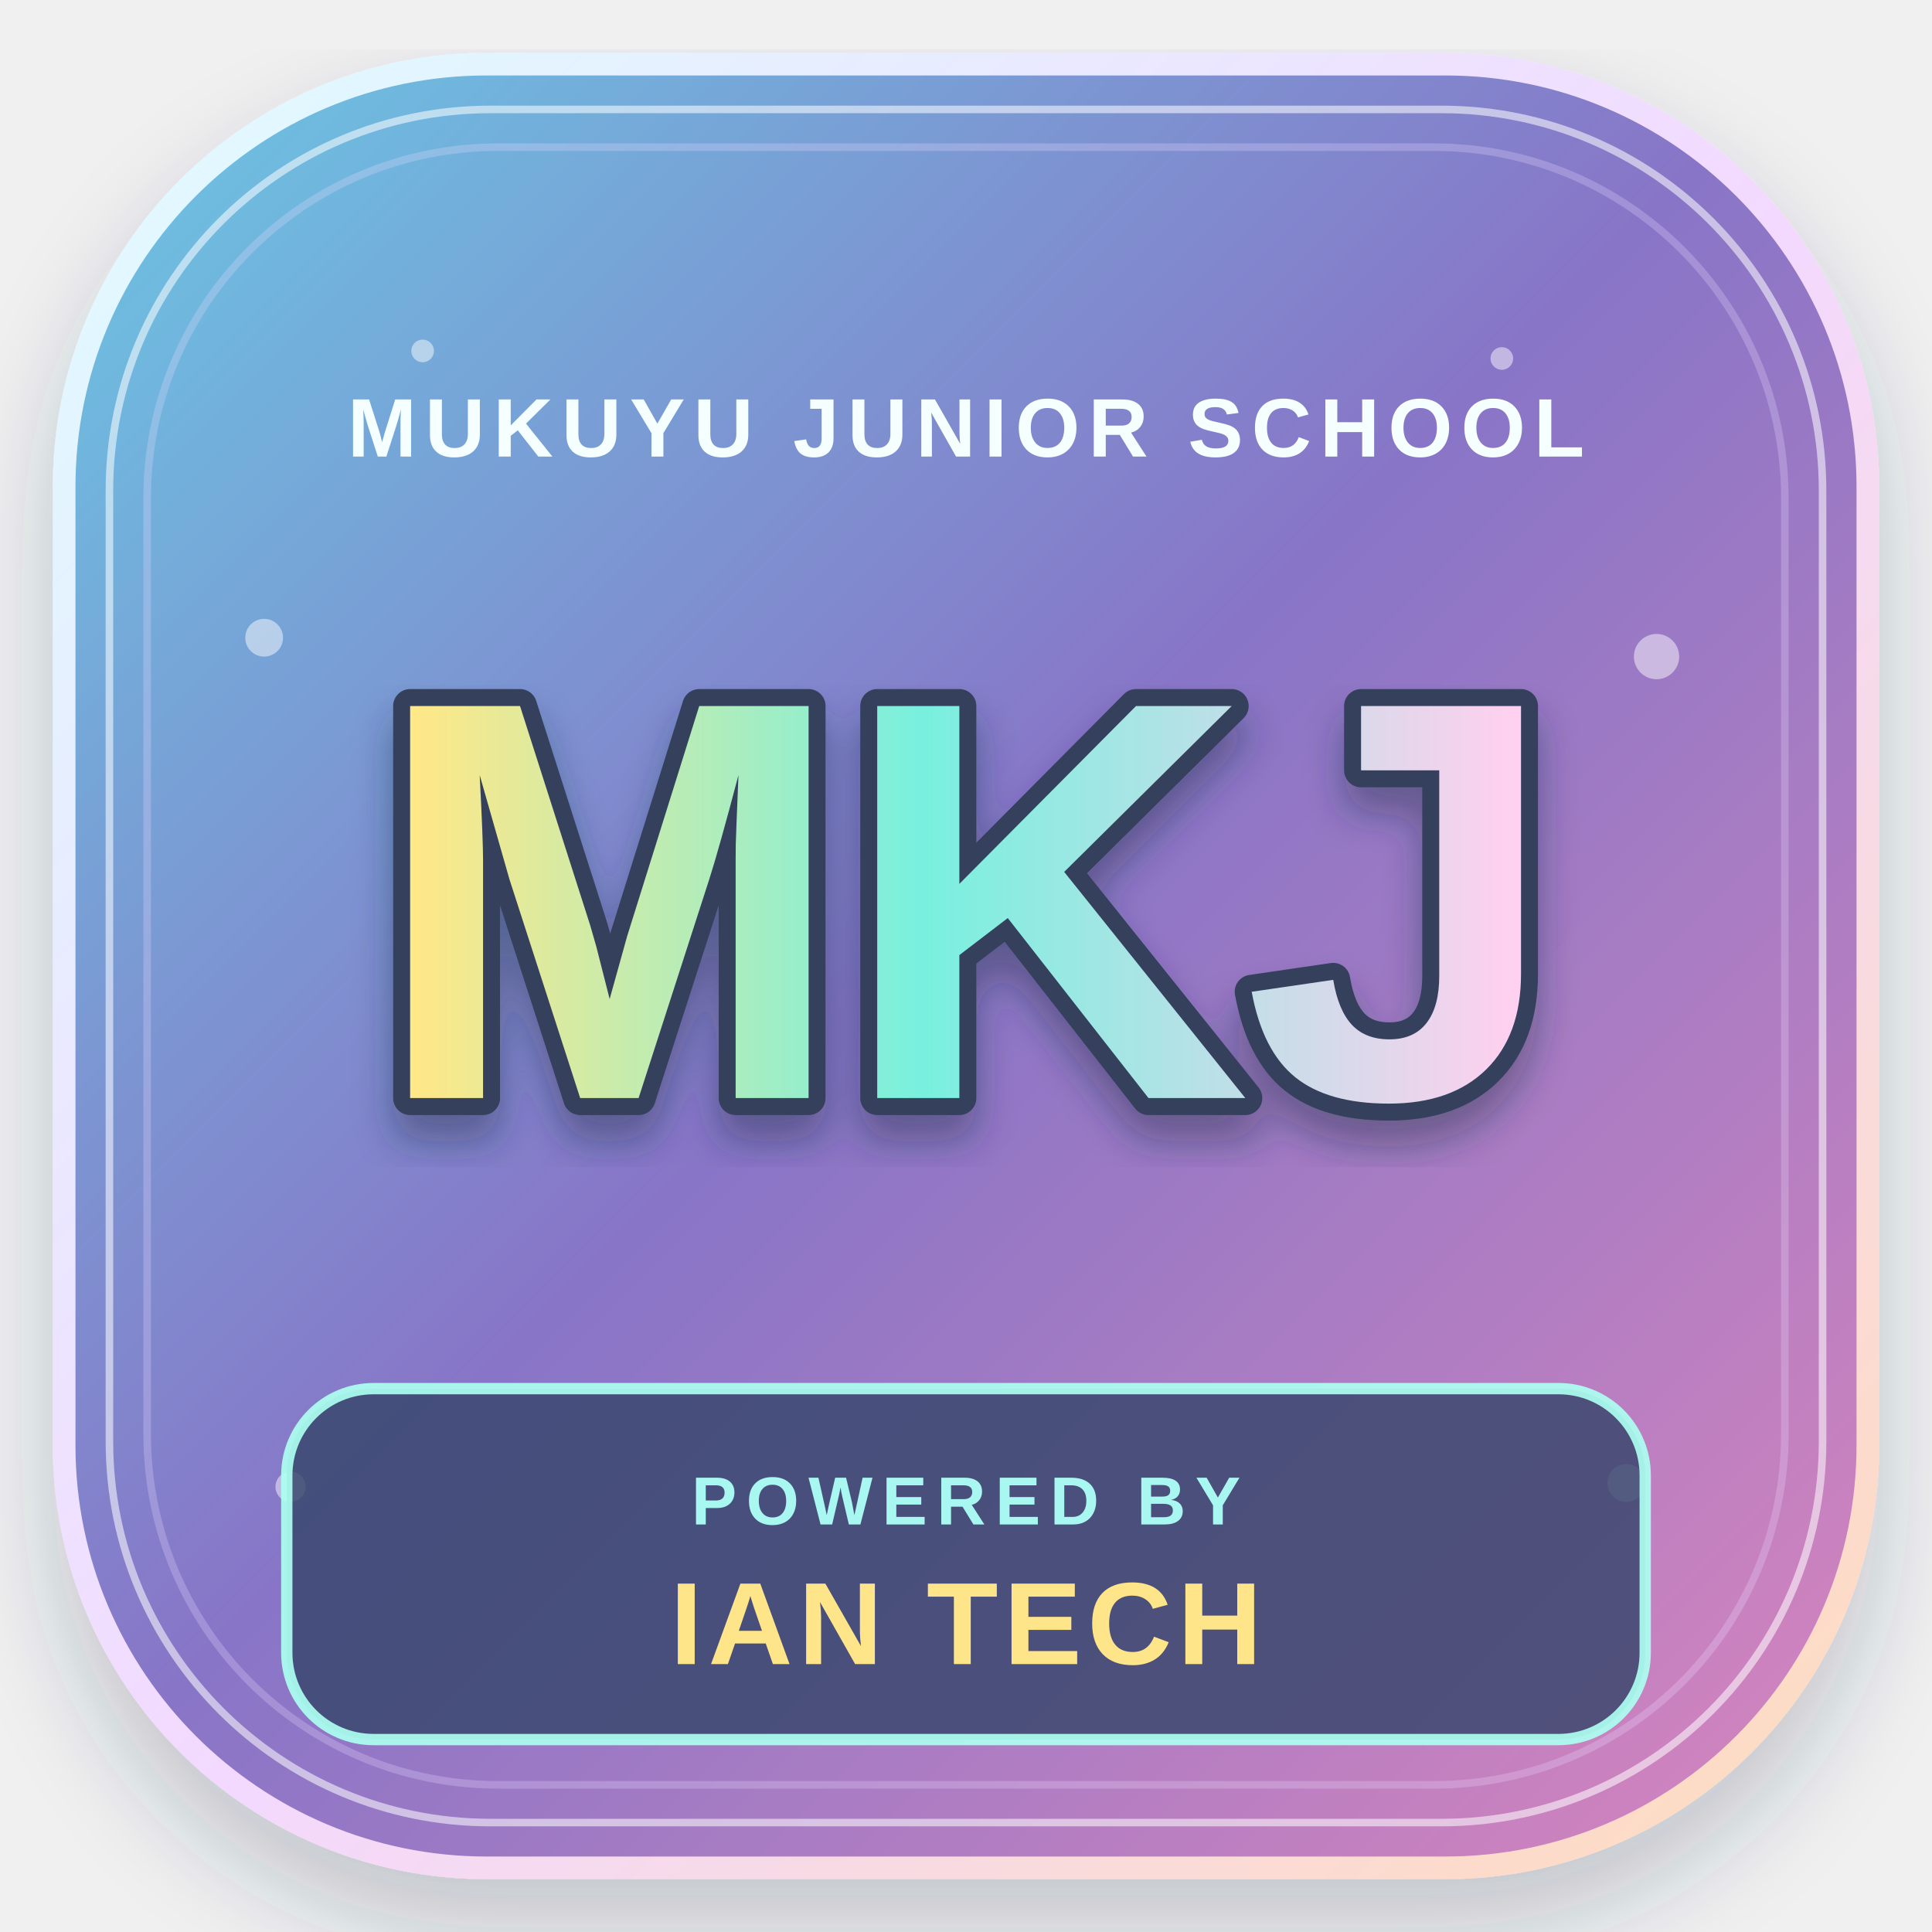
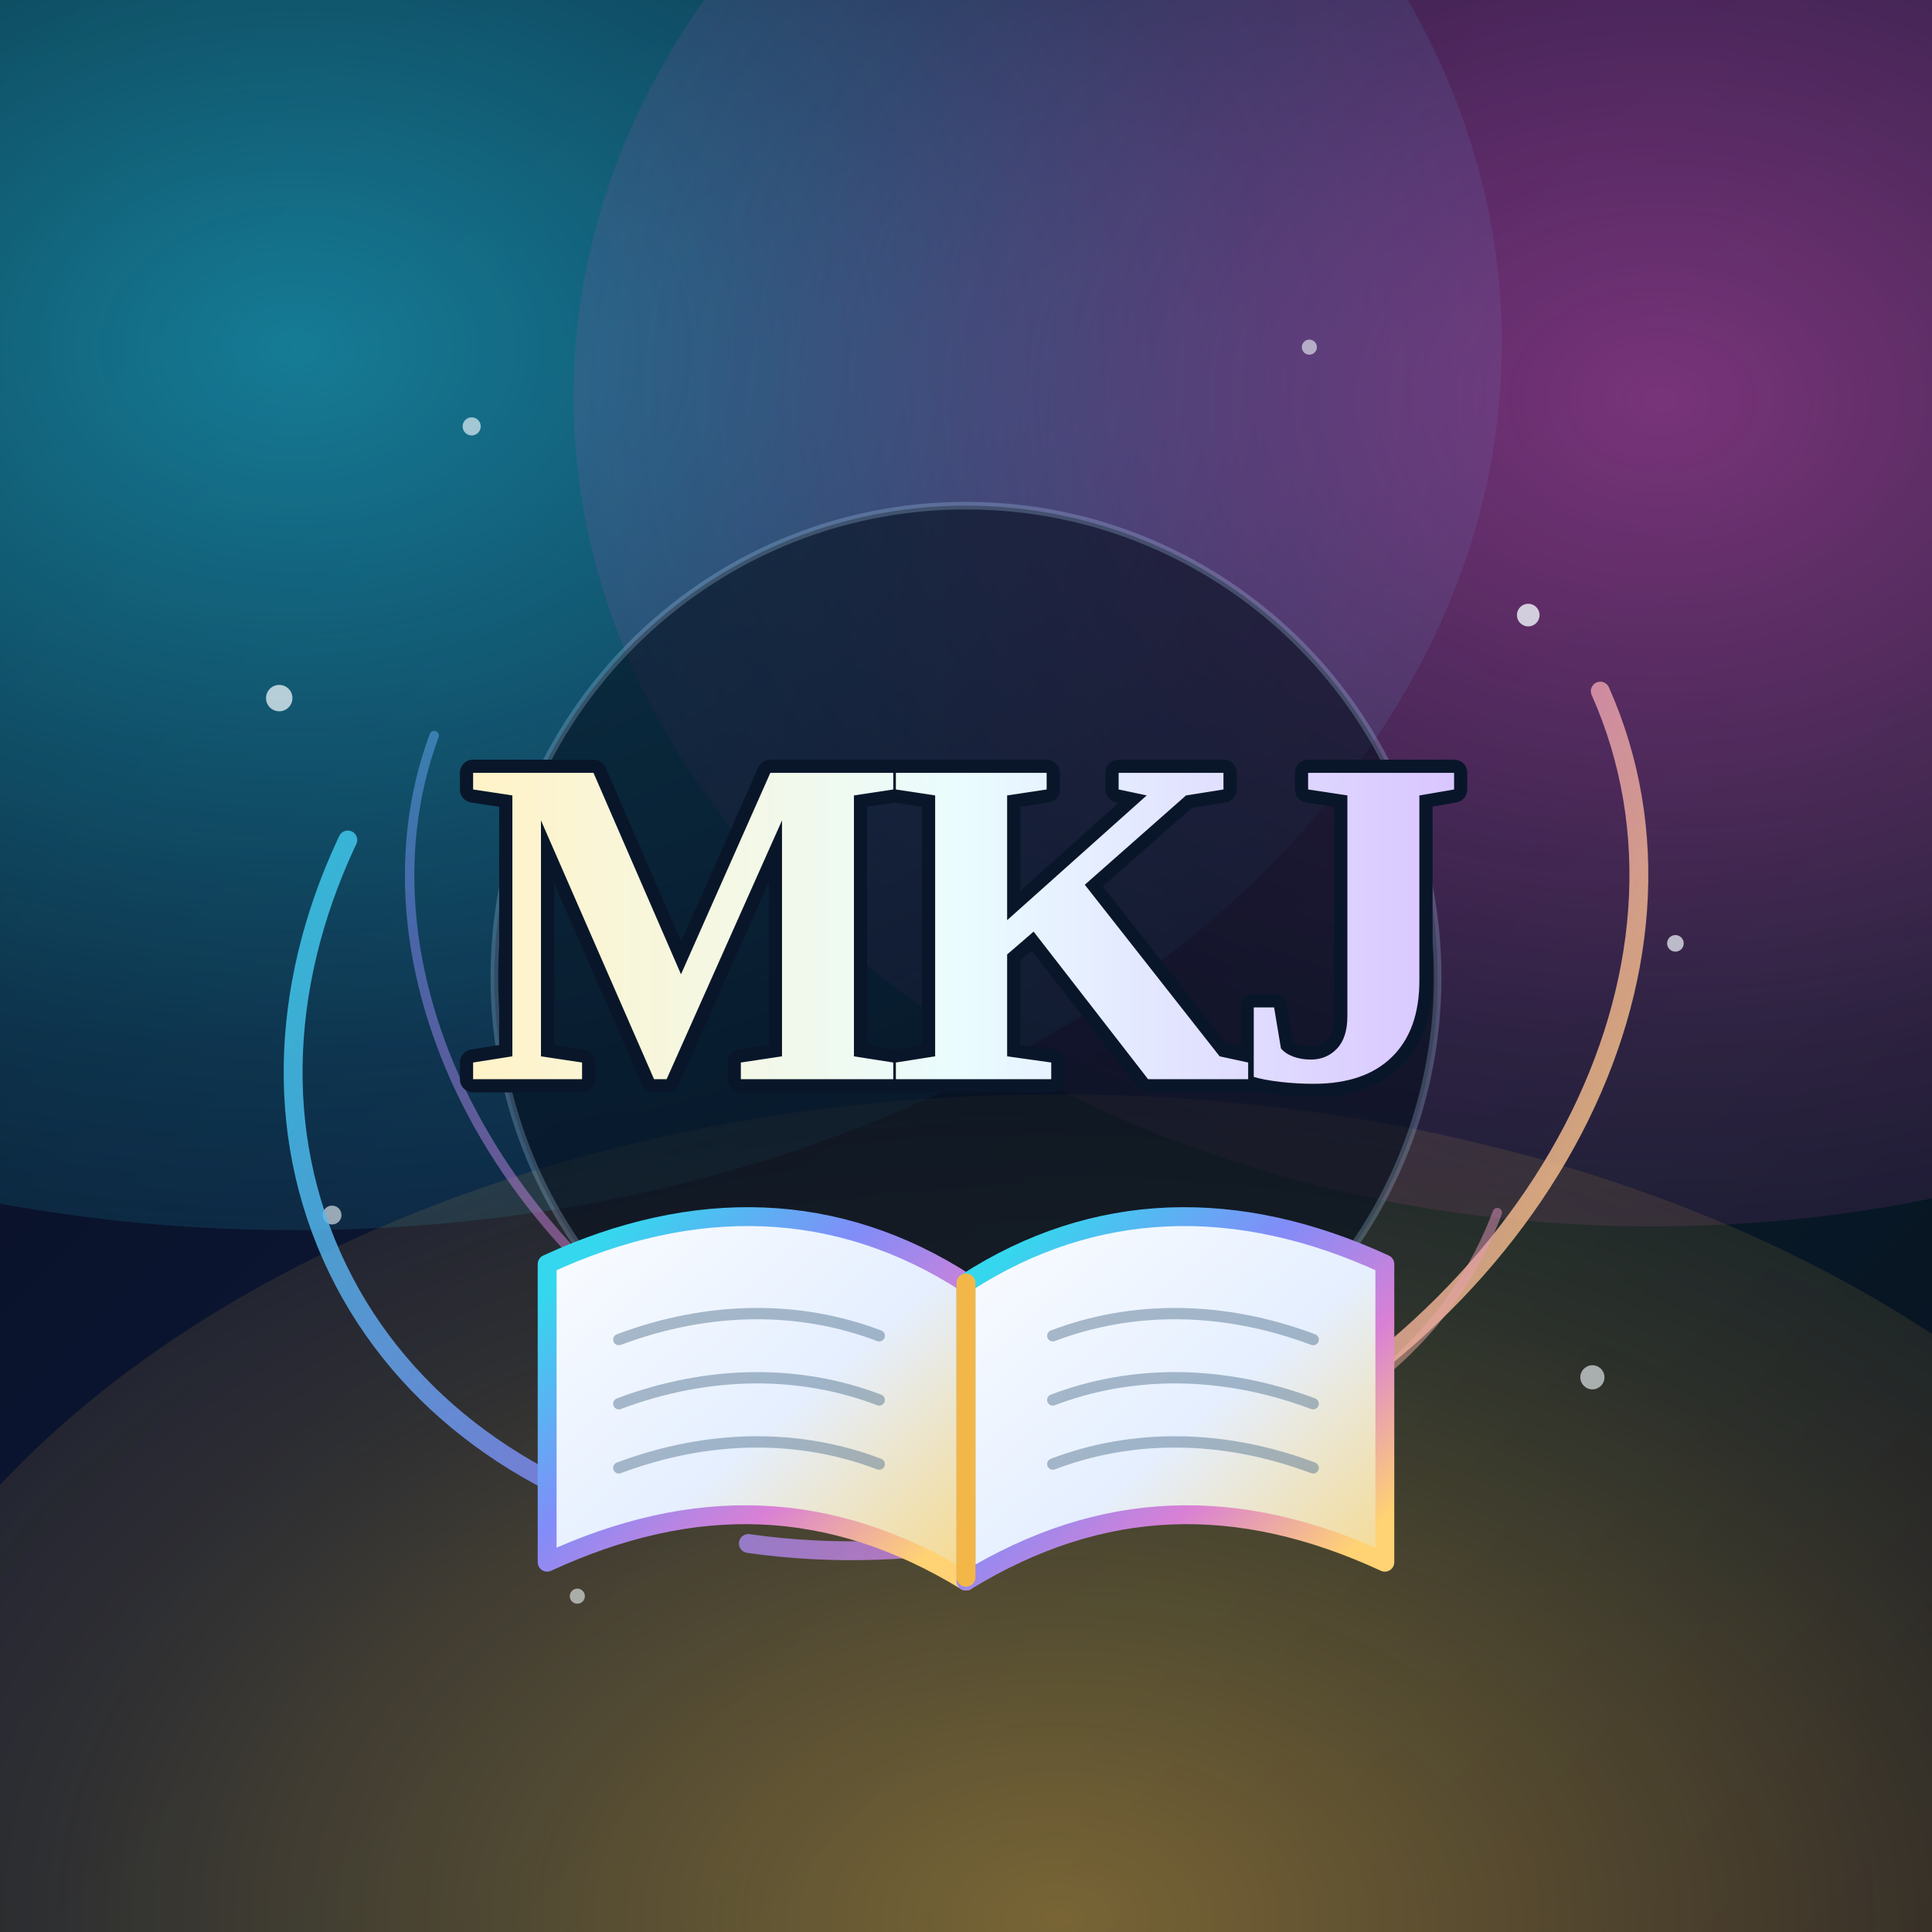
<svg xmlns="http://www.w3.org/2000/svg" viewBox="0 0 512 512" role="img" aria-labelledby="icon-title">
  <defs>
-     <linearGradient id="tile" x1="0" y1="0" x2="1" y2="1">
-       <stop stop-color="#69c9e4" />
-       <stop offset=".48" stop-color="#8875c7" />
-       <stop offset="1" stop-color="#d985bd" />
+     <linearGradient id="night" x1="0" y1="0" x2="1" y2="1">
+       <stop stop-color="#050d1c" />
+       <stop offset=".42" stop-color="#0b1530" />
+       <stop offset=".72" stop-color="#081a26" />
+       <stop offset="1" stop-color="#090f21" />
    </linearGradient>
-     <linearGradient id="frame" x1="0" y1="0" x2="1" y2="1">
-       <stop stop-color="#dffcff" />
-       <stop offset=".52" stop-color="#f3d9ff" />
-       <stop offset="1" stop-color="#ffdcbd" />
+     <radialGradient id="cyan-glow" cx="50%" cy="50%" r="70%">
+       <stop stop-color="#20c9e8" stop-opacity=".58" />
+       <stop offset=".58" stop-color="#20c9e8" stop-opacity=".18" />
+       <stop offset="1" stop-color="#20c9e8" stop-opacity="0" />
+     </radialGradient>
+     <radialGradient id="violet-glow" cx="50%" cy="50%" r="70%">
+       <stop stop-color="#d64cbb" stop-opacity=".54" />
+       <stop offset=".58" stop-color="#d64cbb" stop-opacity=".17" />
+       <stop offset="1" stop-color="#d64cbb" stop-opacity="0" />
+     </radialGradient>
+     <radialGradient id="gold-glow" cx="50%" cy="50%" r="70%">
+       <stop stop-color="#f3b747" stop-opacity=".48" />
+       <stop offset=".58" stop-color="#f3b747" stop-opacity=".15" />
+       <stop offset="1" stop-color="#f3b747" stop-opacity="0" />
+     </radialGradient>
+     <linearGradient id="orbit" x1=".08" y1=".12" x2=".93" y2=".9">
+       <stop stop-color="#35d7ee" />
+       <stop offset=".38" stop-color="#828cf8" />
+       <stop offset=".69" stop-color="#d980d5" />
+       <stop offset="1" stop-color="#ffd274" />
+     </linearGradient>
+     <linearGradient id="book" x1="0" y1="0" x2="1" y2="1">
+       <stop stop-color="#fbfdff" />
+       <stop offset=".55" stop-color="#e5efff" />
+       <stop offset="1" stop-color="#f6d98b" />
    </linearGradient>
    <linearGradient id="letters" x1="0" y1="0" x2="1" y2="0">
-       <stop stop-color="#ffe888" />
-       <stop offset=".46" stop-color="#78f0df" />
-       <stop offset="1" stop-color="#ffd0ef" />
+       <stop stop-color="#fff3c8" />
+       <stop offset=".5" stop-color="#eafcff" />
+       <stop offset="1" stop-color="#d9c6ff" />
    </linearGradient>
-     <linearGradient id="underline" x1="0" y1="0" x2="1" y2="0">
-       <stop stop-color="#fff39b" />
-       <stop offset="1" stop-color="#ffd36e" />
-     </linearGradient>
-     <filter id="tile-shadow" x="-.15" y="-.15" width="1.3" height="1.35" color-interpolation-filters="sRGB">
-       <feDropShadow dx="0" dy="13" stdDeviation="13" flood-color="#26334f" flood-opacity=".23" />
-     </filter>
-     <filter id="letter-shadow" x="-.12" y="-.12" width="1.24" height="1.28" color-interpolation-filters="sRGB">
-       <feDropShadow dx="0" dy="7" stdDeviation="5" flood-color="#202947" flood-opacity=".42" />
-     </filter>
  </defs>
-   <g filter="url(#tile-shadow)">
-     <rect x="17" y="17" width="478" height="478" rx="112" fill="url(#tile)" stroke="url(#frame)" stroke-width="6" />
-     <rect x="29" y="29" width="454" height="454" rx="101" fill="none" stroke="#fff" stroke-opacity=".55" stroke-width="2" />
-     <rect x="39" y="39" width="434" height="434" rx="93" fill="none" stroke="#e9ddff" stroke-opacity=".27" stroke-width="2" />
+   <rect width="512" height="512" fill="#030914" />
+   <rect width="512" height="512" fill="url(#night)" />
+   <ellipse cx="78" cy="91" rx="320" ry="235" fill="url(#cyan-glow)" />
+   <ellipse cx="438" cy="105" rx="286" ry="220" fill="url(#violet-glow)" />
+   <ellipse cx="280" cy="510" rx="330" ry="220" fill="url(#gold-glow)" />
+   <g fill="#f4fbff">
+     <circle cx="74" cy="185" r="3.5" opacity=".72" />
+     <circle cx="125" cy="113" r="2.4" opacity=".64" />
+     <circle cx="405" cy="163" r="3" opacity=".78" />
+     <circle cx="444" cy="250" r="2.2" opacity=".7" />
+     <circle cx="88" cy="322" r="2.5" opacity=".6" />
+     <circle cx="422" cy="365" r="3.2" opacity=".62" />
+     <circle cx="153" cy="423" r="2" opacity=".58" />
+     <circle cx="347" cy="92" r="2" opacity=".58" />
  </g>
-   <g fill="#fff" fill-opacity=".48">
-     <circle cx="70" cy="169" r="5" />
-     <circle cx="439" cy="174" r="6" />
-     <circle cx="77" cy="394" r="4" />
-     <circle cx="431" cy="393" r="5" />
-     <circle cx="112" cy="93" r="3" />
-     <circle cx="398" cy="95" r="3" />
+   <g fill="none" stroke="url(#orbit)" stroke-linecap="round">
+     <ellipse cx="256" cy="258" rx="184" ry="146" transform="rotate(-24 256 258)" stroke-width="5" stroke-dasharray="380 40 214 520" opacity=".82" />
+     <ellipse cx="256" cy="258" rx="155" ry="124" transform="rotate(31 256 258)" stroke-width="2.5" stroke-dasharray="156 35 230 440" opacity=".5" />
  </g>
-   <text x="256" y="121" text-anchor="middle" font-family="Arial, Liberation Sans, sans-serif" font-size="22" font-weight="800" letter-spacing="2.2" fill="#f5ffff">MUKUYU JUNIOR SCHOOL</text>
-   <text x="256" y="291" text-anchor="middle" textLength="325" lengthAdjust="spacingAndGlyphs" font-family="Arial, Liberation Sans, sans-serif" font-size="151" font-weight="900" letter-spacing="-2" fill="url(#letters)" stroke="#34405d" stroke-width="9" stroke-linejoin="round" paint-order="stroke" filter="url(#letter-shadow)">MKJ</text>
-   <path d="M111 337h290" fill="none" stroke="url(#underline)" stroke-width="8" stroke-linecap="round" />
-   <rect x="76" y="368" width="360" height="93" rx="23" fill="#36466c" fill-opacity=".82" stroke="#adfff1" stroke-opacity=".92" stroke-width="3" />
-   <text x="256" y="404" text-anchor="middle" font-family="Arial, Liberation Sans, sans-serif" font-size="18" font-weight="800" letter-spacing="2.5" fill="#a8f7f0">POWERED BY</text>
-   <text x="256" y="441" text-anchor="middle" font-family="Arial, Liberation Sans, sans-serif" font-size="31" font-weight="900" letter-spacing="1.5" fill="#ffe58a">IAN TECH</text>
+   <circle cx="256" cy="259" r="125" fill="#06101e" fill-opacity=".62" stroke="#b9dfff" stroke-opacity=".24" stroke-width="2" />
+   <text x="256" y="286" text-anchor="middle" textLength="300" lengthAdjust="spacingAndGlyphs" font-family="Georgia, 'Times New Roman', serif" font-size="124" font-weight="700" letter-spacing="-5" fill="url(#letters)" stroke="#09162a" stroke-width="7" stroke-linejoin="round" paint-order="stroke">MKJ</text>
+   <g stroke="url(#orbit)" stroke-width="5" stroke-linejoin="round">
+     <path d="M145 335c39-18 77-17 111 5v79c-36-22-72-23-111-5z" fill="url(#book)" />
+     <path d="M367 335c-39-18-77-17-111 5v79c36-22 72-23 111-5z" fill="url(#book)" />
+   </g>
+   <path d="M256 340v78" stroke="#f3b747" stroke-width="5" stroke-linecap="round" />
+   <g fill="none" stroke="#53728e" stroke-width="3" stroke-linecap="round" opacity=".48">
+     <path d="M164 355c24-9 48-9 69-1M164 372c24-9 48-9 69-1M164 389c24-9 48-9 69-1" />
+     <path d="M279 354c21-8 45-8 69 1M279 371c21-8 45-8 69 1M279 388c21-8 45-8 69 1" />
+   </g>
+   <path d="M180 445h152" stroke="url(#orbit)" stroke-width="4" stroke-linecap="round" opacity=".86" />
</svg>
